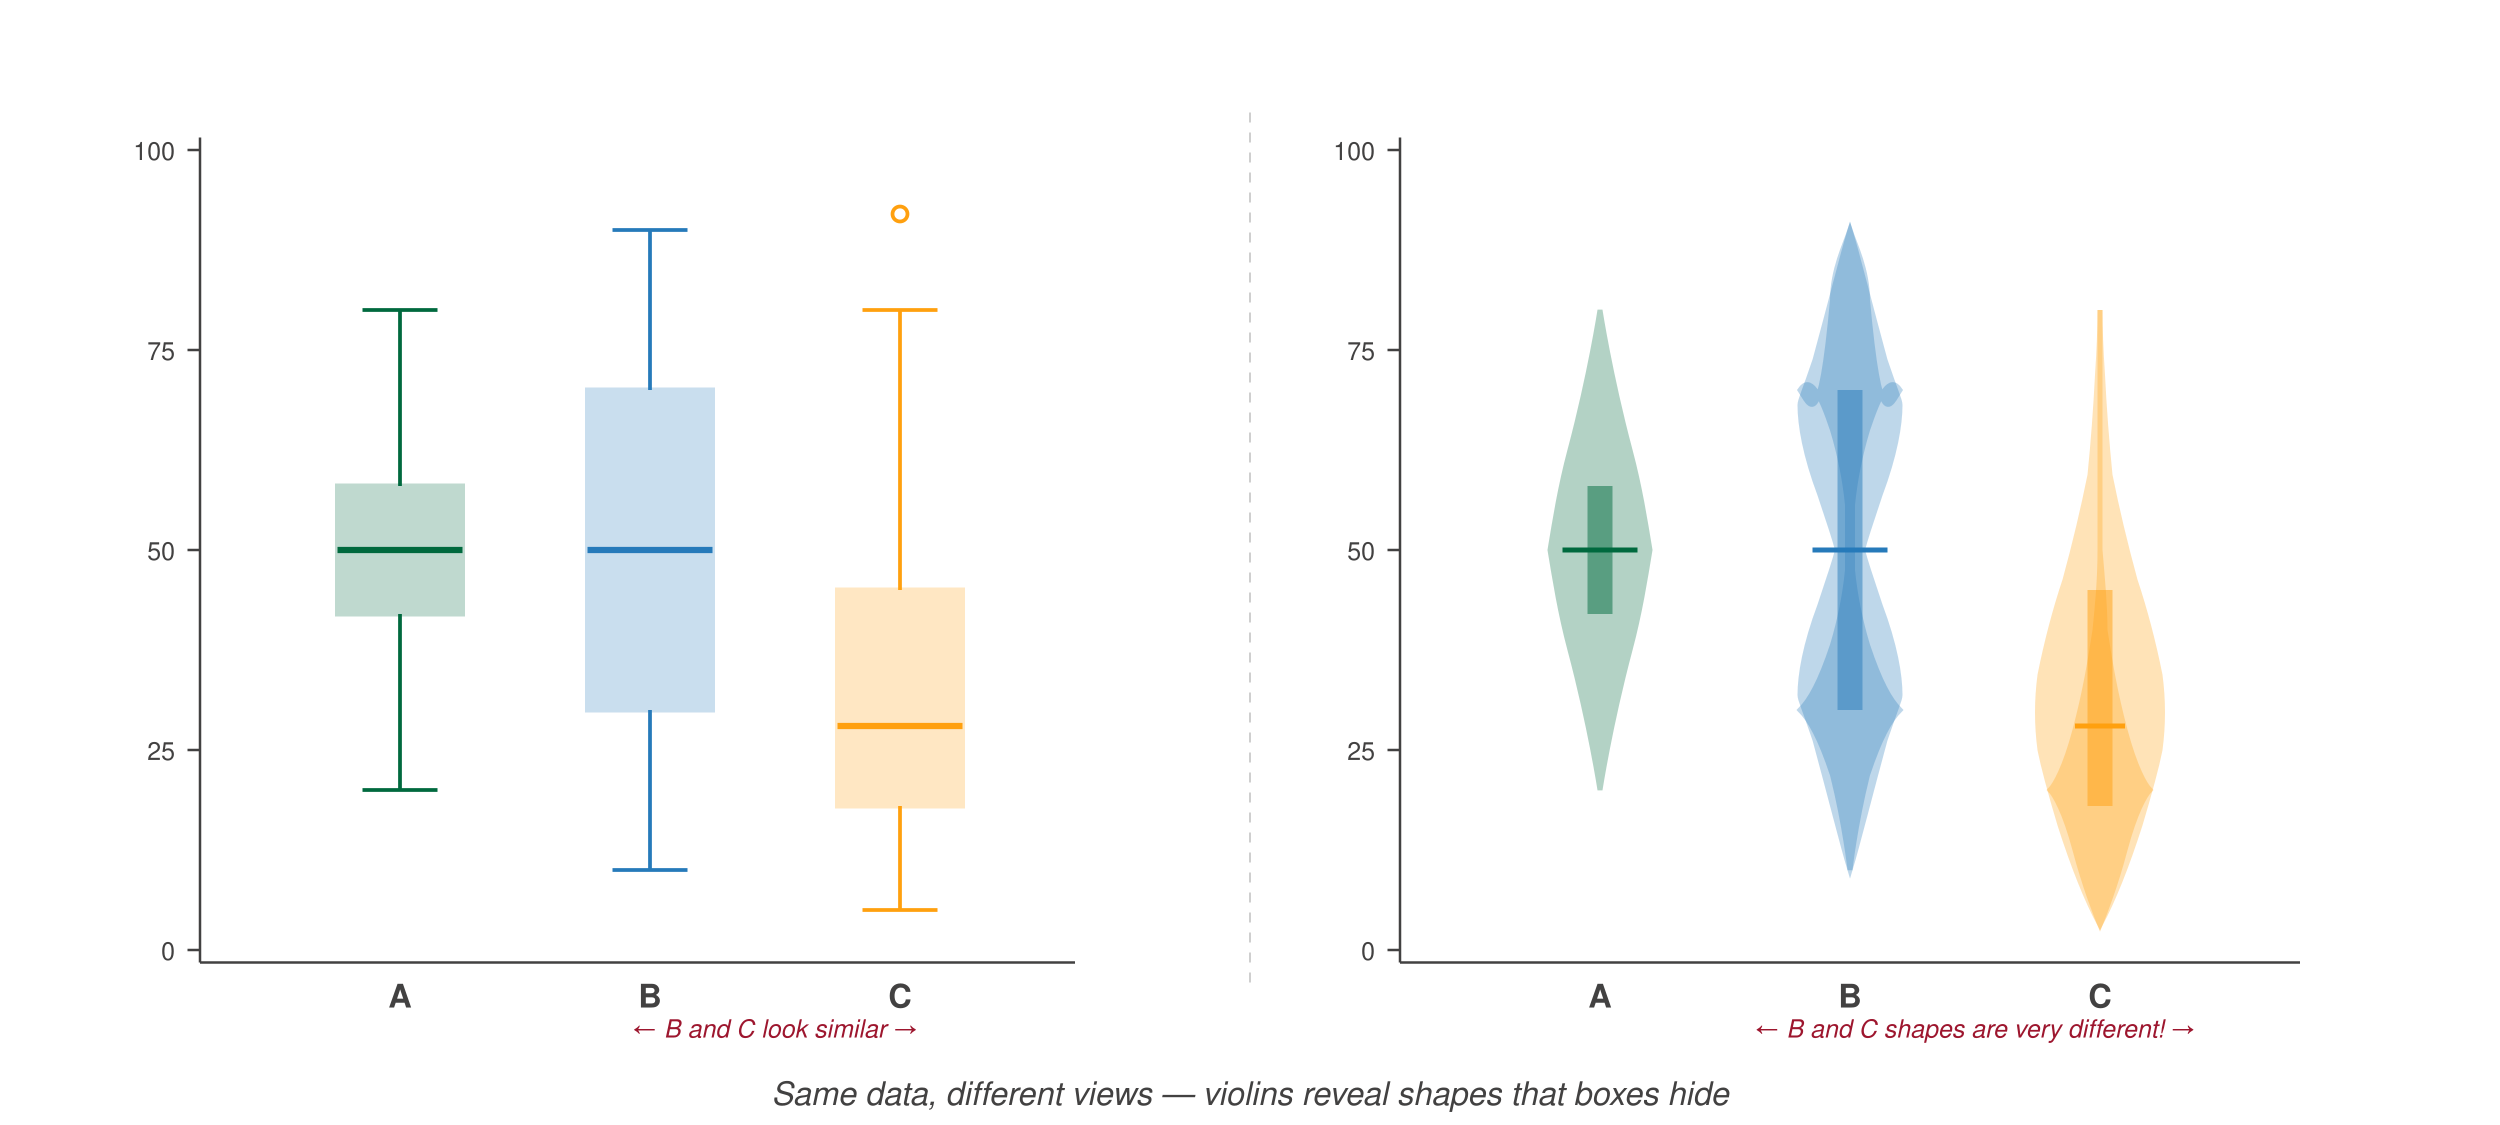
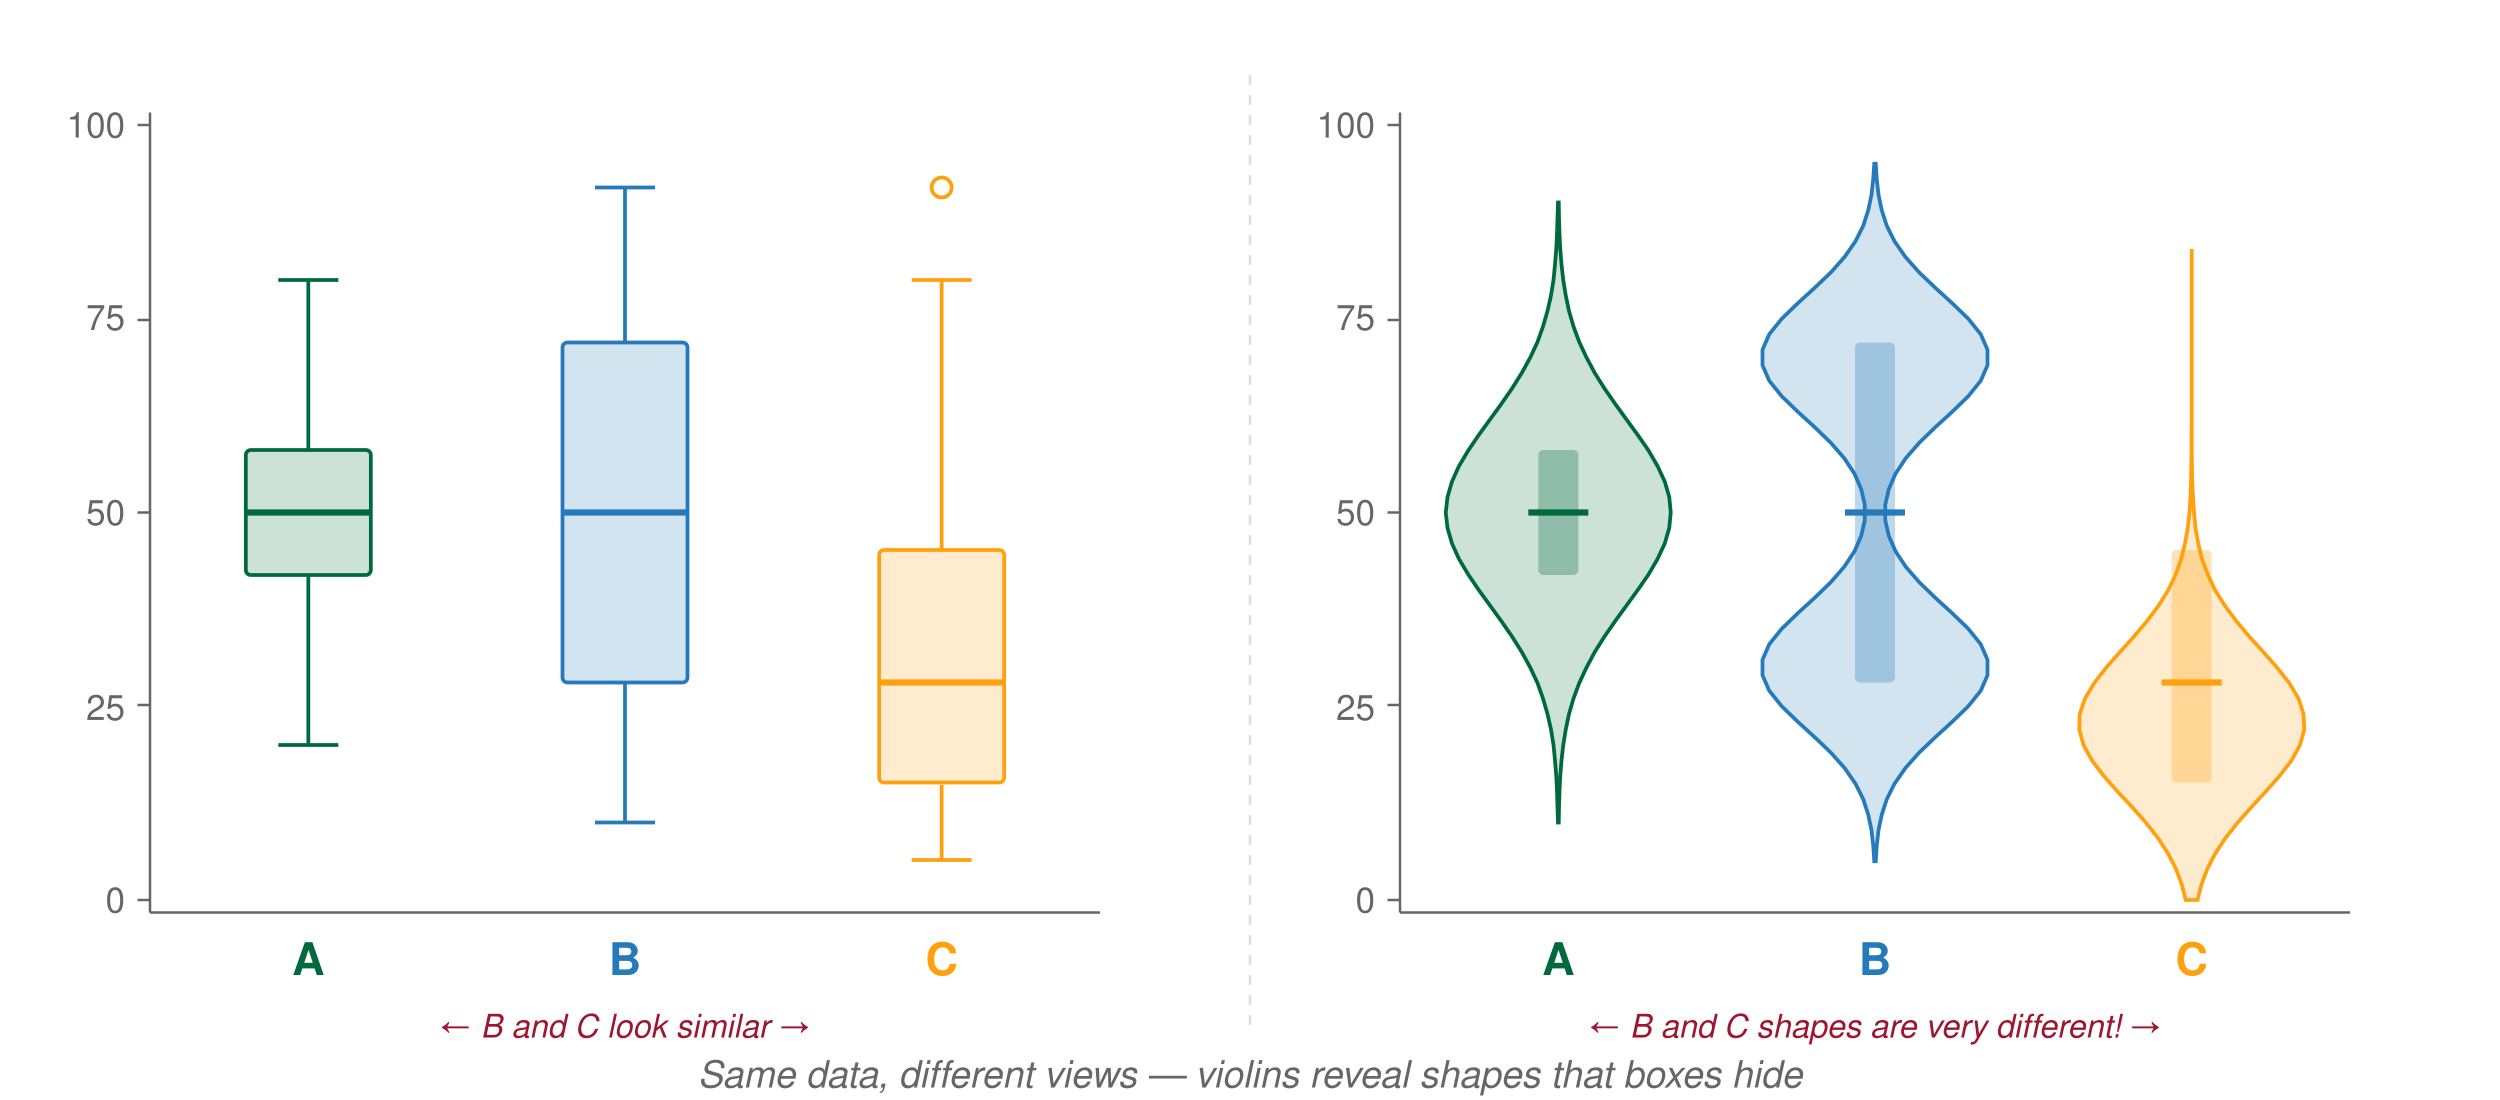
- <svg xmlns="http://www.w3.org/2000/svg" viewBox="0 0 1000 450" width="1000" height="450">
-   <defs>
-     <style>
-       text { font-family: Avenir, Helvetica, sans-serif; }
-     </style>
-   </defs>
-   <rect width="1000" height="450" fill="none" />
-   <line x1="80" y1="55" x2="80" y2="385" stroke="#424141" stroke-width="1" />
-   <line x1="75" y1="380" x2="80" y2="380" stroke="#424141" stroke-width="1" />
-   <text x="70" y="384" text-anchor="end" font-size="10" fill="#424141">0</text>
-   <line x1="75" y1="300" x2="80" y2="300" stroke="#424141" stroke-width="1" />
-   <text x="70" y="304" text-anchor="end" font-size="10" fill="#424141">25</text>
-   <line x1="75" y1="220" x2="80" y2="220" stroke="#424141" stroke-width="1" />
-   <text x="70" y="224" text-anchor="end" font-size="10" fill="#424141">50</text>
-   <line x1="75" y1="140" x2="80" y2="140" stroke="#424141" stroke-width="1" />
-   <text x="70" y="144" text-anchor="end" font-size="10" fill="#424141">75</text>
-   <line x1="75" y1="60" x2="80" y2="60" stroke="#424141" stroke-width="1" />
-   <text x="70" y="64" text-anchor="end" font-size="10" fill="#424141">100</text>
-   <line x1="80" y1="385" x2="430" y2="385" stroke="#424141" stroke-width="1" />
-   <line x1="160" y1="316" x2="160" y2="245.6" stroke="#00693e" stroke-width="1.5" />
-   <line x1="160" y1="194.4" x2="160" y2="124" stroke="#00693e" stroke-width="1.5" />
-   <line x1="145" y1="316" x2="175" y2="316" stroke="#00693e" stroke-width="1.5" />
-   <line x1="145" y1="124" x2="175" y2="124" stroke="#00693e" stroke-width="1.5" />
-   <rect x="135" y="194.4" width="50" height="51.2" fill="#00693e" opacity="0.25" stroke="#00693e" stroke-width="2" />
-   <line x1="135" y1="220" x2="185" y2="220" stroke="#00693e" stroke-width="2.5" />
-   <text x="160" y="403" text-anchor="middle" font-size="13" fill="#424141" font-weight="bold">A</text>
-   <line x1="260" y1="348" x2="260" y2="284" stroke="#267aba" stroke-width="1.5" />
-   <line x1="260" y1="156" x2="260" y2="92" stroke="#267aba" stroke-width="1.5" />
-   <line x1="245" y1="348" x2="275" y2="348" stroke="#267aba" stroke-width="1.5" />
-   <line x1="245" y1="92" x2="275" y2="92" stroke="#267aba" stroke-width="1.5" />
-   <rect x="235" y="156" width="50" height="128" fill="#267aba" opacity="0.25" stroke="#267aba" stroke-width="2" />
-   <line x1="235" y1="220" x2="285" y2="220" stroke="#267aba" stroke-width="2.5" />
-   <text x="260" y="403" text-anchor="middle" font-size="13" fill="#424141" font-weight="bold">B</text>
-   <line x1="360" y1="364" x2="360" y2="322.4" stroke="#ffa00f" stroke-width="1.5" />
-   <line x1="360" y1="236" x2="360" y2="124" stroke="#ffa00f" stroke-width="1.5" />
-   <line x1="345" y1="364" x2="375" y2="364" stroke="#ffa00f" stroke-width="1.5" />
-   <line x1="345" y1="124" x2="375" y2="124" stroke="#ffa00f" stroke-width="1.5" />
-   <rect x="335" y="236" width="50" height="86.4" fill="#ffa00f" opacity="0.25" stroke="#ffa00f" stroke-width="2" />
-   <line x1="335" y1="290.4" x2="385" y2="290.4" stroke="#ffa00f" stroke-width="2.5" />
-   <circle cx="360" cy="85.6" r="3" fill="none" stroke="#ffa00f" stroke-width="1.5" />
-   <text x="360" y="403" text-anchor="middle" font-size="13" fill="#424141" font-weight="bold">C</text>
-   <text x="310" y="415" text-anchor="middle" font-size="10" fill="#9d162e" font-style="italic">← B and C look similar →</text>
-   <line x1="500" y1="45" x2="500" y2="395" stroke="#424141" stroke-width="0.5" stroke-dasharray="4,4" opacity="0.4" />
-   <line x1="560" y1="55" x2="560" y2="385" stroke="#424141" stroke-width="1" />
-   <line x1="555" y1="380" x2="560" y2="380" stroke="#424141" stroke-width="1" />
-   <text x="550" y="384" text-anchor="end" font-size="10" fill="#424141">0</text>
-   <line x1="555" y1="300" x2="560" y2="300" stroke="#424141" stroke-width="1" />
-   <text x="550" y="304" text-anchor="end" font-size="10" fill="#424141">25</text>
-   <line x1="555" y1="220" x2="560" y2="220" stroke="#424141" stroke-width="1" />
-   <text x="550" y="224" text-anchor="end" font-size="10" fill="#424141">50</text>
-   <line x1="555" y1="140" x2="560" y2="140" stroke="#424141" stroke-width="1" />
-   <text x="550" y="144" text-anchor="end" font-size="10" fill="#424141">75</text>
-   <line x1="555" y1="60" x2="560" y2="60" stroke="#424141" stroke-width="1" />
-   <text x="550" y="64" text-anchor="end" font-size="10" fill="#424141">100</text>
-   <line x1="560" y1="385" x2="920" y2="385" stroke="#424141" stroke-width="1" />
-   <path d="M640,316 C640,316 636,290 628,260 C624,245 622,232 620,220 C622,208 624,195 628,180 C636,150 640,124 640,124 C640,124 644,150 652,180 C656,195 658,208 660,220 C658,232 656,245 652,260 C644,290 640,316 640,316 Z" fill="#00693e" opacity="0.3" stroke="#00693e" stroke-width="2" />
-   <line x1="625" y1="220" x2="655" y2="220" stroke="#00693e" stroke-width="2" />
-   <rect x="635" y="194.4" width="10" height="51.2" fill="#00693e" opacity="0.5" />
-   <text x="640" y="403" text-anchor="middle" font-size="13" fill="#424141" font-weight="bold">A</text>
-   <path d="M740,348 C740,348 738,330 733,310 C728,295 724,288 720,284 C724,280 728,273 733,258 C736,248 738,238 739,228 C739,222 739,218 739,215 C739,212 739,208 739,202 C738,192 736,182 733,172 C728,157 724,150 720,156 C724,162 728,175 733,120 C733,108 738,98 740,92 C742,98 747,108 747,120 C752,175 756,162 760,156 C756,150 752,157 747,172 C744,182 742,192 741,202 C741,208 741,212 741,215 C741,218 741,222 741,228 C742,238 744,248 747,258 C752,273 756,280 760,284 C756,288 752,295 747,310 C742,330 740,348 740,348 Z" fill="#267aba" opacity="0.3" stroke="#267aba" stroke-width="2" />
-   <rect x="700" y="85" width="80" height="270" fill="none" />
-   <line x1="725" y1="220" x2="755" y2="220" stroke="#267aba" stroke-width="2" />
-   <rect x="735" y="156" width="10" height="128" fill="#267aba" opacity="0.5" />
-   <text x="740" y="403" text-anchor="middle" font-size="13" fill="#424141" font-weight="bold">B</text>
-   <path d="M740,348     C737,338 732,318 726,296     C722,284 720,280 720,278     C720,270 722,258 728,242     C732,230 734,224 735,220     C734,216 732,210 728,198     C722,182 720,170 720,162     C720,160 722,156 726,144     C732,122 737,102 740,92     C743,102 748,122 754,144     C758,156 760,160 760,162     C760,170 758,182 752,198     C748,210 746,216 745,220     C746,224 748,230 752,242     C758,258 760,270 760,278     C760,280 758,284 754,296     C748,318 743,338 740,348 Z" fill="#267aba" opacity="0.3" stroke="#267aba" stroke-width="2" />
-   <path d="M840,370     C838,365 834,355 830,340     C826,325 822,318 820,316     C822,314 826,307 830,292     C834,277 836,265 838,252     C839,242 840,232 840,220     C840,208 840,196 840,184     C840,168 840,152 840,140     C840,132 840,128 840,124     C840,128 840,132 840,140     C840,152 840,168 840,184     C840,196 840,208 840,220     C841,232 842,242 842,252     C844,265 846,277 850,292     C854,307 858,314 860,316     C858,318 854,325 850,340     C846,355 842,365 840,370 Z" fill="#ffa00f" opacity="0.3" stroke="#ffa00f" stroke-width="2" />
-   <path d="M840,370     Q832,355 824,330     Q818,310 816,300     Q814,285 816,270     Q820,250 826,232     Q832,210 836,190     Q838,170 839,150     Q840,135 840,124     Q840,135 841,150     Q842,170 844,190     Q848,210 854,232     Q860,250 864,270     Q866,285 864,300     Q862,310 856,330     Q848,355 840,370 Z" fill="#ffa00f" opacity="0.3" stroke="#ffa00f" stroke-width="2" />
-   <line x1="830" y1="290.4" x2="850" y2="290.4" stroke="#ffa00f" stroke-width="2" />
-   <rect x="835" y="236" width="10" height="86.4" fill="#ffa00f" opacity="0.5" />
-   <text x="840" y="403" text-anchor="middle" font-size="13" fill="#424141" font-weight="bold">C</text>
-   <text x="790" y="415" text-anchor="middle" font-size="10" fill="#9d162e" font-style="italic">← B and C shapes are very different! →</text>
-   <text x="500" y="442" text-anchor="middle" font-size="13" fill="#424141" font-style="italic">Same data, different views — violins reveal shapes that boxes hide</text>
+ <svg xmlns="http://www.w3.org/2000/svg" viewBox="0 0 1000 440" font-family="Avenir, Helvetica, sans-serif">
+   <rect width="1000" height="440" fill="none" />
+   <line x1="500" y1="30" x2="500" y2="410" stroke="#ddd" stroke-width="1" stroke-dasharray="4,4" />
+   <line x1="60" y1="45" x2="60" y2="365" stroke="#666" stroke-width="1" />
+   <line x1="55" y1="360" x2="60" y2="360" stroke="#666" stroke-width="1" />
+   <text x="50" y="365" text-anchor="end" font-size="14" fill="#666">0</text>
+   <line x1="55" y1="282" x2="60" y2="282" stroke="#666" stroke-width="1" />
+   <text x="50" y="288" text-anchor="end" font-size="14" fill="#666">25</text>
+   <line x1="55" y1="205" x2="60" y2="205" stroke="#666" stroke-width="1" />
+   <text x="50" y="210" text-anchor="end" font-size="14" fill="#666">50</text>
+   <line x1="55" y1="128" x2="60" y2="128" stroke="#666" stroke-width="1" />
+   <text x="50" y="132" text-anchor="end" font-size="14" fill="#666">75</text>
+   <line x1="55" y1="50" x2="60" y2="50" stroke="#666" stroke-width="1" />
+   <text x="50" y="55" text-anchor="end" font-size="14" fill="#666">100</text>
+   <line x1="60" y1="365" x2="440" y2="365" stroke="#666" stroke-width="1" />
+   <line x1="123.333" y1="298" x2="123.333" y2="230" stroke="#00693e" stroke-width="1.5" />
+   <line x1="123.333" y1="180" x2="123.333" y2="112" stroke="#00693e" stroke-width="1.5" />
+   <line x1="111.333" y1="298" x2="135.333" y2="298" stroke="#00693e" stroke-width="1.5" />
+   <line x1="111.333" y1="112" x2="135.333" y2="112" stroke="#00693e" stroke-width="1.5" />
+   <rect x="98.333" y="180" width="50" height="50" fill="rgba(0,105,62,0.2)" stroke="#00693e" stroke-width="1.5" rx="2" />
+   <line x1="98.333" y1="205" x2="148.333" y2="205" stroke="#00693e" stroke-width="2.5" />
+   <text x="123.333" y="390" text-anchor="middle" font-size="18" font-weight="600" fill="#00693e">A</text>
+   <line x1="250" y1="329" x2="250" y2="273" stroke="#267aba" stroke-width="1.5" />
+   <line x1="250" y1="137" x2="250" y2="75" stroke="#267aba" stroke-width="1.5" />
+   <line x1="238" y1="329" x2="262.0" y2="329" stroke="#267aba" stroke-width="1.5" />
+   <line x1="238" y1="75" x2="262.0" y2="75" stroke="#267aba" stroke-width="1.5" />
+   <rect x="225" y="137" width="50" height="136" fill="rgba(38,122,186,0.2)" stroke="#267aba" stroke-width="1.5" rx="2" />
+   <line x1="225" y1="205" x2="275.0" y2="205" stroke="#267aba" stroke-width="2.5" />
+   <text x="250" y="390" text-anchor="middle" font-size="18" font-weight="600" fill="#267aba">B</text>
+   <line x1="376.667" y1="344" x2="376.667" y2="314" stroke="#ffa00f" stroke-width="1.5" />
+   <line x1="376.667" y1="220" x2="376.667" y2="112" stroke="#ffa00f" stroke-width="1.5" />
+   <line x1="364.667" y1="344" x2="388.667" y2="344" stroke="#ffa00f" stroke-width="1.5" />
+   <line x1="364.667" y1="112" x2="388.667" y2="112" stroke="#ffa00f" stroke-width="1.5" />
+   <rect x="351.667" y="220" width="50" height="93" fill="rgba(255,160,15,0.2)" stroke="#ffa00f" stroke-width="1.5" rx="2" />
+   <line x1="351.667" y1="273" x2="401.667" y2="273" stroke="#ffa00f" stroke-width="2.5" />
+   <circle cx="376.667" cy="75" r="4" fill="none" stroke="#ffa00f" stroke-width="1.5" />
+   <text x="376.667" y="390" text-anchor="middle" font-size="18" font-weight="600" fill="#ffa00f">C</text>
+   <text x="250" y="415" text-anchor="middle" font-size="13" fill="#9d162e" font-style="italic">← B and C look similar →</text>
+   <line x1="560" y1="45" x2="560" y2="365" stroke="#666" stroke-width="1" />
+   <line x1="555" y1="360" x2="560" y2="360" stroke="#666" stroke-width="1" />
+   <text x="550" y="365" text-anchor="end" font-size="14" fill="#666">0</text>
+   <line x1="555" y1="282" x2="560" y2="282" stroke="#666" stroke-width="1" />
+   <text x="550" y="288" text-anchor="end" font-size="14" fill="#666">25</text>
+   <line x1="555" y1="205" x2="560" y2="205" stroke="#666" stroke-width="1" />
+   <text x="550" y="210" text-anchor="end" font-size="14" fill="#666">50</text>
+   <line x1="555" y1="128" x2="560" y2="128" stroke="#666" stroke-width="1" />
+   <text x="550" y="132" text-anchor="end" font-size="14" fill="#666">75</text>
+   <line x1="555" y1="50" x2="560" y2="50" stroke="#666" stroke-width="1" />
+   <text x="550" y="55" text-anchor="end" font-size="14" fill="#666">100</text>
+   <line x1="560" y1="365" x2="940" y2="365" stroke="#666" stroke-width="1" />
+   <path d="M 623.5 329.0 L 623.6 322.8 L 623.8 316.6 L 624.1 310.4 L 624.6 304.2 L 625.3 298.0 L 626.3 291.8 L 627.6 285.6 L 629.4 279.4 L 631.7 273.2 L 634.6 267.0 L 637.9 260.8 L 641.8 254.6 L 646.1 248.4 L 650.6 242.2 L 655.1 236.0 L 659.4 229.8 L 663.0 223.6 L 665.9 217.4 L 667.7 211.2 L 668.3 205.0 L 667.7 198.8 L 665.9 192.6 L 663.0 186.4 L 659.4 180.2 L 655.1 174.0 L 650.6 167.8 L 646.1 161.6 L 641.8 155.4 L 637.9 149.2 L 634.6 143.0 L 631.7 136.8 L 629.4 130.6 L 627.6 124.4 L 626.3 118.2 L 625.3 112.0 L 624.6 105.8 L 624.1 99.6 L 623.8 93.4 L 623.6 87.2 L 623.5 81.0 L 623.2 81.0 L 623.0 87.2 L 622.8 93.4 L 622.5 99.6 L 622.0 105.8 L 621.4 112.0 L 620.4 118.2 L 619.0 124.4 L 617.2 130.6 L 615.0 136.8 L 612.1 143.0 L 608.7 149.2 L 604.8 155.4 L 600.5 161.6 L 596.0 167.8 L 591.5 174.0 L 587.3 180.2 L 583.6 186.4 L 580.8 192.6 L 579.0 198.8 L 578.3 205.0 L 579.0 211.2 L 580.8 217.4 L 583.6 223.6 L 587.3 229.8 L 591.5 236.0 L 596.0 242.2 L 600.5 248.4 L 604.8 254.6 L 608.7 260.8 L 612.1 267.0 L 615.0 273.2 L 617.2 279.4 L 619.0 285.6 L 620.4 291.8 L 621.4 298.0 L 622.0 304.2 L 622.5 310.4 L 622.8 316.6 L 623.0 322.8 L 623.2 329.0 Z" fill="rgba(0,105,62,0.2)" stroke="#00693e" stroke-width="1.5" />
+   <rect x="615.333" y="180" width="16" height="50" fill="#00693e" opacity="0.3" rx="2" />
+   <line x1="611.333" y1="205" x2="635.333" y2="205" stroke="#00693e" stroke-width="2.5" />
+   <text x="623.333" y="390" text-anchor="middle" font-size="18" font-weight="600" fill="#00693e">A</text>
+   <path d="M 750.3 344.5 L 750.7 338.3 L 751.4 332.1 L 752.7 325.9 L 754.7 319.7 L 757.8 313.5 L 762.1 307.3 L 767.6 301.1 L 774.1 294.9 L 780.9 288.7 L 787.3 282.5 L 792.3 276.3 L 795.0 270.1 L 795.0 263.9 L 792.3 257.7 L 787.3 251.5 L 780.9 245.3 L 774.1 239.1 L 767.7 232.9 L 762.3 226.7 L 758.2 220.5 L 755.5 214.3 L 754.1 208.1 L 754.1 201.9 L 755.5 195.7 L 758.2 189.5 L 762.3 183.3 L 767.7 177.1 L 774.1 170.9 L 780.9 164.7 L 787.3 158.5 L 792.3 152.3 L 795.0 146.1 L 795.0 139.9 L 792.3 133.7 L 787.3 127.5 L 780.9 121.3 L 774.1 115.1 L 767.6 108.9 L 762.1 102.7 L 757.8 96.5 L 754.7 90.3 L 752.7 84.1 L 751.4 77.9 L 750.7 71.7 L 750.3 65.5 L 749.7 65.5 L 749.3 71.7 L 748.6 77.9 L 747.3 84.1 L 745.3 90.3 L 742.2 96.5 L 737.9 102.7 L 732.4 108.9 L 725.9 115.1 L 719.1 121.3 L 712.7 127.5 L 707.7 133.7 L 705.0 139.9 L 705.0 146.1 L 707.7 152.3 L 712.7 158.5 L 719.1 164.7 L 725.9 170.9 L 732.3 177.1 L 737.7 183.3 L 741.8 189.5 L 744.5 195.7 L 745.9 201.9 L 745.9 208.1 L 744.5 214.3 L 741.8 220.5 L 737.7 226.7 L 732.3 232.9 L 725.9 239.1 L 719.1 245.3 L 712.7 251.5 L 707.7 257.7 L 705.0 263.9 L 705.0 270.1 L 707.7 276.3 L 712.7 282.5 L 719.1 288.7 L 725.9 294.9 L 732.4 301.1 L 737.9 307.3 L 742.2 313.5 L 745.3 319.7 L 747.3 325.9 L 748.6 332.1 L 749.3 338.3 L 749.7 344.5 Z" fill="rgba(38,122,186,0.2)" stroke="#267aba" stroke-width="1.5" />
+   <rect x="742.0" y="137" width="16" height="136" fill="#267aba" opacity="0.3" rx="2" />
+   <line x1="738.0" y1="205" x2="762.0" y2="205" stroke="#267aba" stroke-width="2.5" />
+   <text x="750.0" y="390" text-anchor="middle" font-size="18" font-weight="600" fill="#267aba">B</text>
+   <path d="M 879.0 360.0 L 880.6 353.8 L 882.9 347.6 L 886.1 341.4 L 890.2 335.2 L 895.1 329.0 L 900.6 322.8 L 906.3 316.6 L 911.8 310.4 L 916.6 304.2 L 920.0 298.0 L 921.7 291.8 L 921.4 285.6 L 919.4 279.4 L 915.7 273.2 L 910.8 267.0 L 905.3 260.8 L 899.7 254.6 L 894.5 248.4 L 889.9 242.2 L 886.0 236.0 L 883.1 229.8 L 880.8 223.6 L 879.3 217.4 L 878.2 211.2 L 877.6 205.0 L 877.2 198.8 L 876.9 192.6 L 876.8 186.4 L 876.7 180.2 L 876.7 174.0 L 876.7 167.8 L 876.7 161.6 L 876.7 155.4 L 876.7 149.2 L 876.7 143.0 L 876.7 136.8 L 876.7 130.6 L 876.7 124.4 L 876.7 118.2 L 876.7 112.0 L 876.7 105.8 L 876.7 99.6 L 876.7 99.6 L 876.7 105.8 L 876.7 112.0 L 876.7 118.2 L 876.7 124.4 L 876.7 130.6 L 876.7 136.8 L 876.7 143.0 L 876.7 149.2 L 876.7 155.4 L 876.7 161.6 L 876.7 167.8 L 876.6 174.0 L 876.6 180.2 L 876.5 186.4 L 876.4 192.6 L 876.2 198.8 L 875.8 205.0 L 875.1 211.2 L 874.0 217.4 L 872.5 223.6 L 870.3 229.8 L 867.3 236.0 L 863.5 242.2 L 858.8 248.4 L 853.6 254.6 L 848.0 260.8 L 842.5 267.0 L 837.7 273.2 L 834.0 279.4 L 831.9 285.6 L 831.7 291.8 L 833.4 298.0 L 836.8 304.2 L 841.5 310.4 L 847.0 316.6 L 852.8 322.8 L 858.3 329.0 L 863.2 335.2 L 867.2 341.4 L 870.4 347.6 L 872.7 353.8 L 874.3 360.0 Z" fill="rgba(255,160,15,0.2)" stroke="#ffa00f" stroke-width="1.5" />
+   <rect x="868.667" y="220" width="16" height="93" fill="#ffa00f" opacity="0.3" rx="2" />
+   <line x1="864.667" y1="273" x2="888.667" y2="273" stroke="#ffa00f" stroke-width="2.5" />
+   <text x="876.667" y="390" text-anchor="middle" font-size="18" font-weight="600" fill="#ffa00f">C</text>
+   <text x="750" y="415" text-anchor="middle" font-size="13" fill="#9d162e" font-style="italic">← B and C shapes are very different! →</text>
+   <text x="500" y="435" text-anchor="middle" font-size="15" fill="#666" font-style="italic">Same data, different views — violins reveal shapes that boxes hide</text>
</svg>
